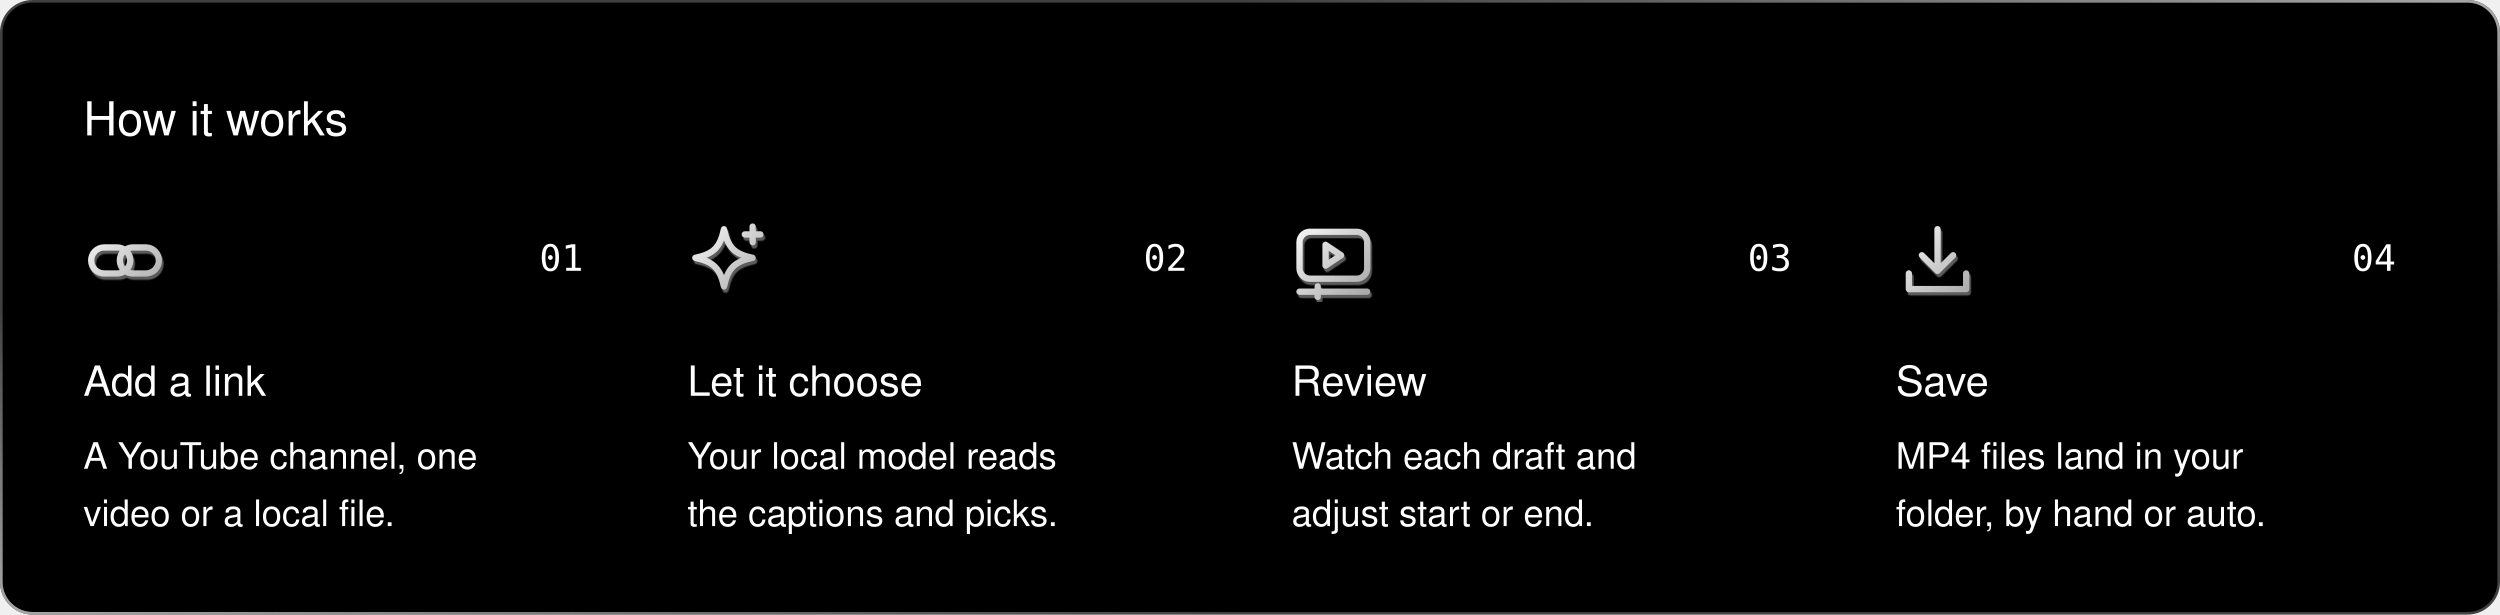
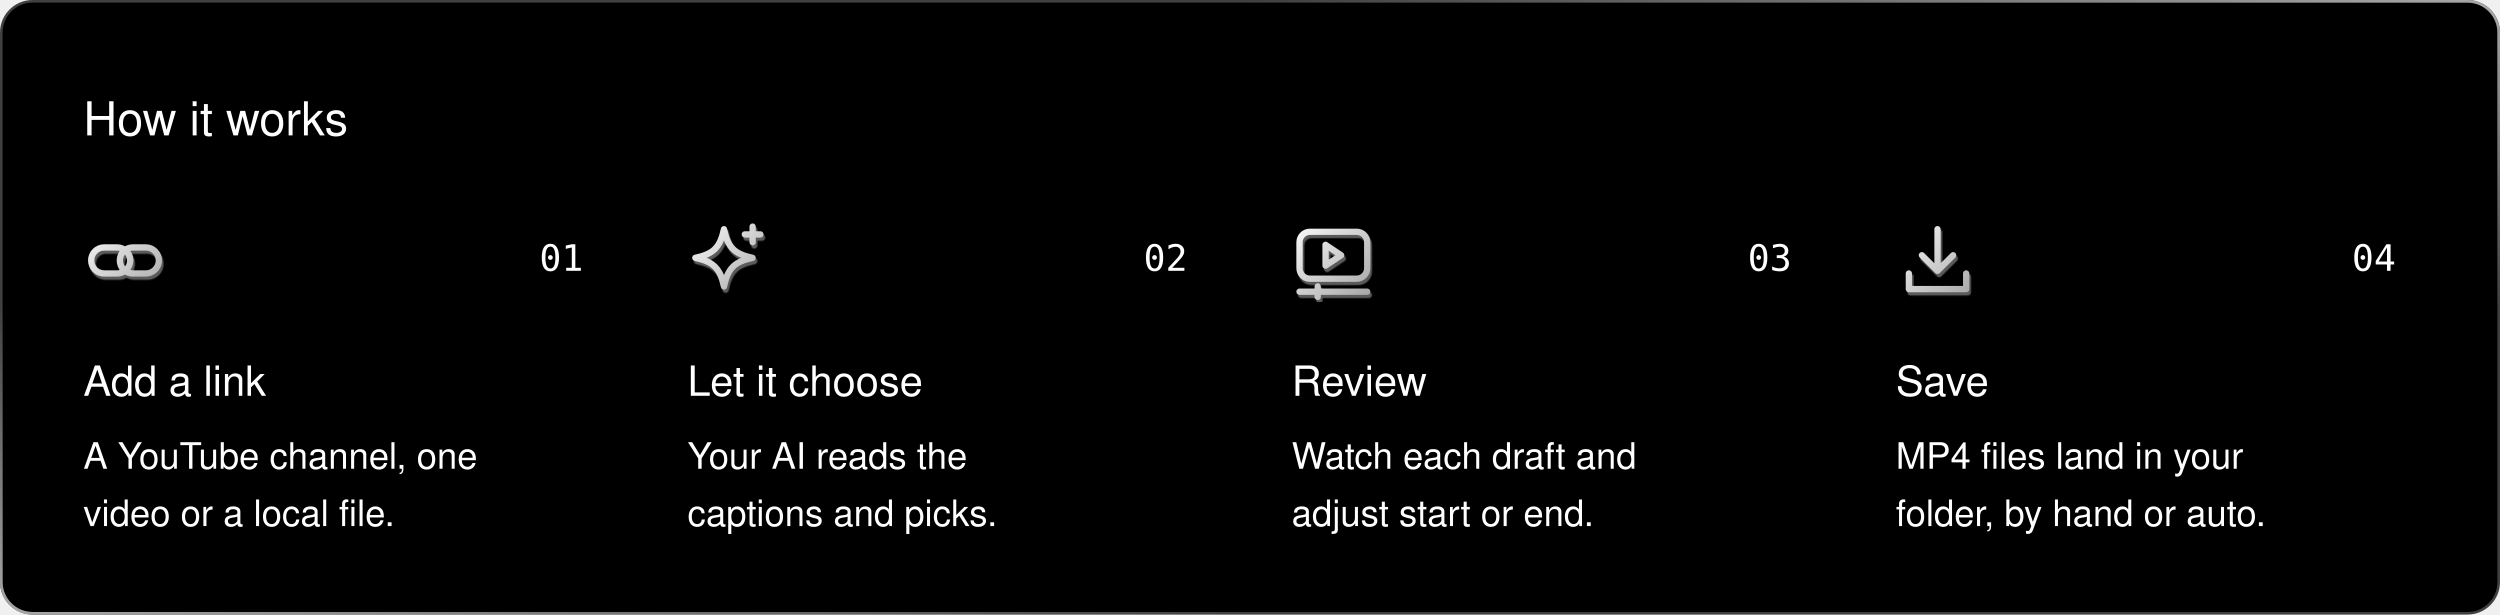
<svg xmlns="http://www.w3.org/2000/svg" width="960" height="236" viewBox="0 0 960 236" role="img" aria-label="How it works: add a link, let it choose, review, save">
  <defs>
    <radialGradient id="tr" cx="1" cy="0" r="0.5" gradientUnits="objectBoundingBox">
      <stop offset="0" stop-color="#a9a9a9" />
      <stop offset="1" stop-color="#a9a9a9" stop-opacity="0" />
    </radialGradient>
    <radialGradient id="bl" cx="0" cy="1" r="0.5" gradientUnits="objectBoundingBox">
      <stop offset="0" stop-color="#a9a9a9" />
      <stop offset="1" stop-color="#a9a9a9" stop-opacity="0" />
    </radialGradient>
    <linearGradient id="face" x1="0" y1="0" x2="1" y2="1">
      <stop offset="0" stop-color="#ffffff" />
      <stop offset="1" stop-color="#a0a0a0" />
    </linearGradient>
    <linearGradient id="iface" x1="0" y1="0" x2="32" y2="32" gradientUnits="userSpaceOnUse">
      <stop offset="0" stop-color="#ffffff" />
      <stop offset="1" stop-color="#a0a0a0" />
    </linearGradient>
    <filter id="idepth" x="-20%" y="-20%" width="150%" height="150%">
      <feDropShadow dx="0.64" dy="1.28" stdDeviation="0.16" flood-color="#606060" flood-opacity="0.95" />
    </filter>
  </defs>
  <rect x="0.5" y="0.5" width="959" height="235" rx="12" fill="#000000" stroke="#404040" />
  <rect x="0.5" y="0.5" width="959" height="235" rx="12" fill="none" stroke="url(#tr)" />
  <rect x="0.5" y="0.5" width="959" height="235" rx="12" fill="none" stroke="url(#bl)" />
  <text x="32" y="52" font-size="18" font-weight="400" fill="#ffffff" text-anchor="start" font-family="&quot;Helvetica Neue&quot;, Helvetica, Arial, sans-serif">How it works</text>
  <svg x="32.0" y="84" width="32" height="32" viewBox="0 0 32 32" aria-hidden="true">
    <g fill="none" stroke="url(#iface)" stroke-width="2.4" stroke-linecap="round" stroke-linejoin="round" filter="url(#idepth)">
      <rect x="3" y="11" width="15" height="10" rx="5" />
      <rect x="14" y="11" width="15" height="10" rx="5" />
    </g>
  </svg>
  <text x="224.0" y="104" font-size="14" font-weight="400" fill="#ffffff" text-anchor="end" font-family="ui-monospace, SFMono-Regular, Menlo, Consolas, monospace">01</text>
  <text x="32.0" y="152" font-size="16" font-weight="500" fill="#ffffff" text-anchor="start" font-family="&quot;Helvetica Neue&quot;, Helvetica, Arial, sans-serif">Add a link</text>
  <text x="32.0" y="180" font-size="14" font-weight="400" fill="#ffffff" text-anchor="start" font-family="&quot;Helvetica Neue&quot;, Helvetica, Arial, sans-serif">A YouTube channel, one</text>
  <text x="32.0" y="202" font-size="14" font-weight="400" fill="#ffffff" text-anchor="start" font-family="&quot;Helvetica Neue&quot;, Helvetica, Arial, sans-serif">video or a local file.</text>
  <svg x="264.0" y="84" width="32" height="32" viewBox="0 0 32 32" aria-hidden="true">
    <g fill="none" stroke="url(#iface)" stroke-width="2.4" stroke-linecap="round" stroke-linejoin="round" filter="url(#idepth)">
      <path d="M14 4 C15.5 11 18 13.5 25 15 C18 16.5 15.5 19 14 26 C12.5 19 10 16.5 3 15 C10 13.5 12.5 11 14 4 Z" />
      <path d="M25 3 V9 M22 6 H28" />
    </g>
  </svg>
  <text x="456.0" y="104" font-size="14" font-weight="400" fill="#ffffff" text-anchor="end" font-family="ui-monospace, SFMono-Regular, Menlo, Consolas, monospace">02</text>
  <text x="264.0" y="152" font-size="16" font-weight="500" fill="#ffffff" text-anchor="start" font-family="&quot;Helvetica Neue&quot;, Helvetica, Arial, sans-serif">Let it choose</text>
-   <text x="264.0" y="180" font-size="14" font-weight="400" fill="#ffffff" text-anchor="start" font-family="&quot;Helvetica Neue&quot;, Helvetica, Arial, sans-serif">Your local model reads</text>
-   <text x="264.0" y="202" font-size="14" font-weight="400" fill="#ffffff" text-anchor="start" font-family="&quot;Helvetica Neue&quot;, Helvetica, Arial, sans-serif">the captions and picks.</text>
+   <text x="264.0" y="180" font-size="14" font-weight="400" fill="#ffffff" text-anchor="start" font-family="&quot;Helvetica Neue&quot;, Helvetica, Arial, sans-serif">Your AI reads the</text>
+   <text x="264.0" y="202" font-size="14" font-weight="400" fill="#ffffff" text-anchor="start" font-family="&quot;Helvetica Neue&quot;, Helvetica, Arial, sans-serif">captions and picks.</text>
  <svg x="496.0" y="84" width="32" height="32" viewBox="0 0 32 32" aria-hidden="true">
    <g fill="none" stroke="url(#iface)" stroke-width="2.4" stroke-linecap="round" stroke-linejoin="round" filter="url(#idepth)">
      <rect x="3" y="5" width="26" height="18" rx="4" />
      <path d="M13 10 L19 14 L13 18 Z" />
      <path d="M3 28 H29" />
      <path d="M10 26 V30" />
    </g>
  </svg>
  <text x="688.0" y="104" font-size="14" font-weight="400" fill="#ffffff" text-anchor="end" font-family="ui-monospace, SFMono-Regular, Menlo, Consolas, monospace">03</text>
  <text x="496.0" y="152" font-size="16" font-weight="500" fill="#ffffff" text-anchor="start" font-family="&quot;Helvetica Neue&quot;, Helvetica, Arial, sans-serif">Review</text>
  <text x="496.0" y="180" font-size="14" font-weight="400" fill="#ffffff" text-anchor="start" font-family="&quot;Helvetica Neue&quot;, Helvetica, Arial, sans-serif">Watch each draft and</text>
  <text x="496.0" y="202" font-size="14" font-weight="400" fill="#ffffff" text-anchor="start" font-family="&quot;Helvetica Neue&quot;, Helvetica, Arial, sans-serif">adjust start or end.</text>
  <svg x="728.0" y="84" width="32" height="32" viewBox="0 0 32 32" aria-hidden="true">
    <g fill="none" stroke="url(#iface)" stroke-width="2.4" stroke-linecap="round" stroke-linejoin="round" filter="url(#idepth)">
      <path d="M16 4 V20 M10 14 L16 20 L22 14" />
      <path d="M5 21 V27 H27 V21" />
    </g>
  </svg>
  <text x="920.0" y="104" font-size="14" font-weight="400" fill="#ffffff" text-anchor="end" font-family="ui-monospace, SFMono-Regular, Menlo, Consolas, monospace">04</text>
  <text x="728.0" y="152" font-size="16" font-weight="500" fill="#ffffff" text-anchor="start" font-family="&quot;Helvetica Neue&quot;, Helvetica, Arial, sans-serif">Save</text>
  <text x="728.0" y="180" font-size="14" font-weight="400" fill="#ffffff" text-anchor="start" font-family="&quot;Helvetica Neue&quot;, Helvetica, Arial, sans-serif">MP4 files land in your</text>
  <text x="728.0" y="202" font-size="14" font-weight="400" fill="#ffffff" text-anchor="start" font-family="&quot;Helvetica Neue&quot;, Helvetica, Arial, sans-serif">folder, by hand or auto.</text>
</svg>
